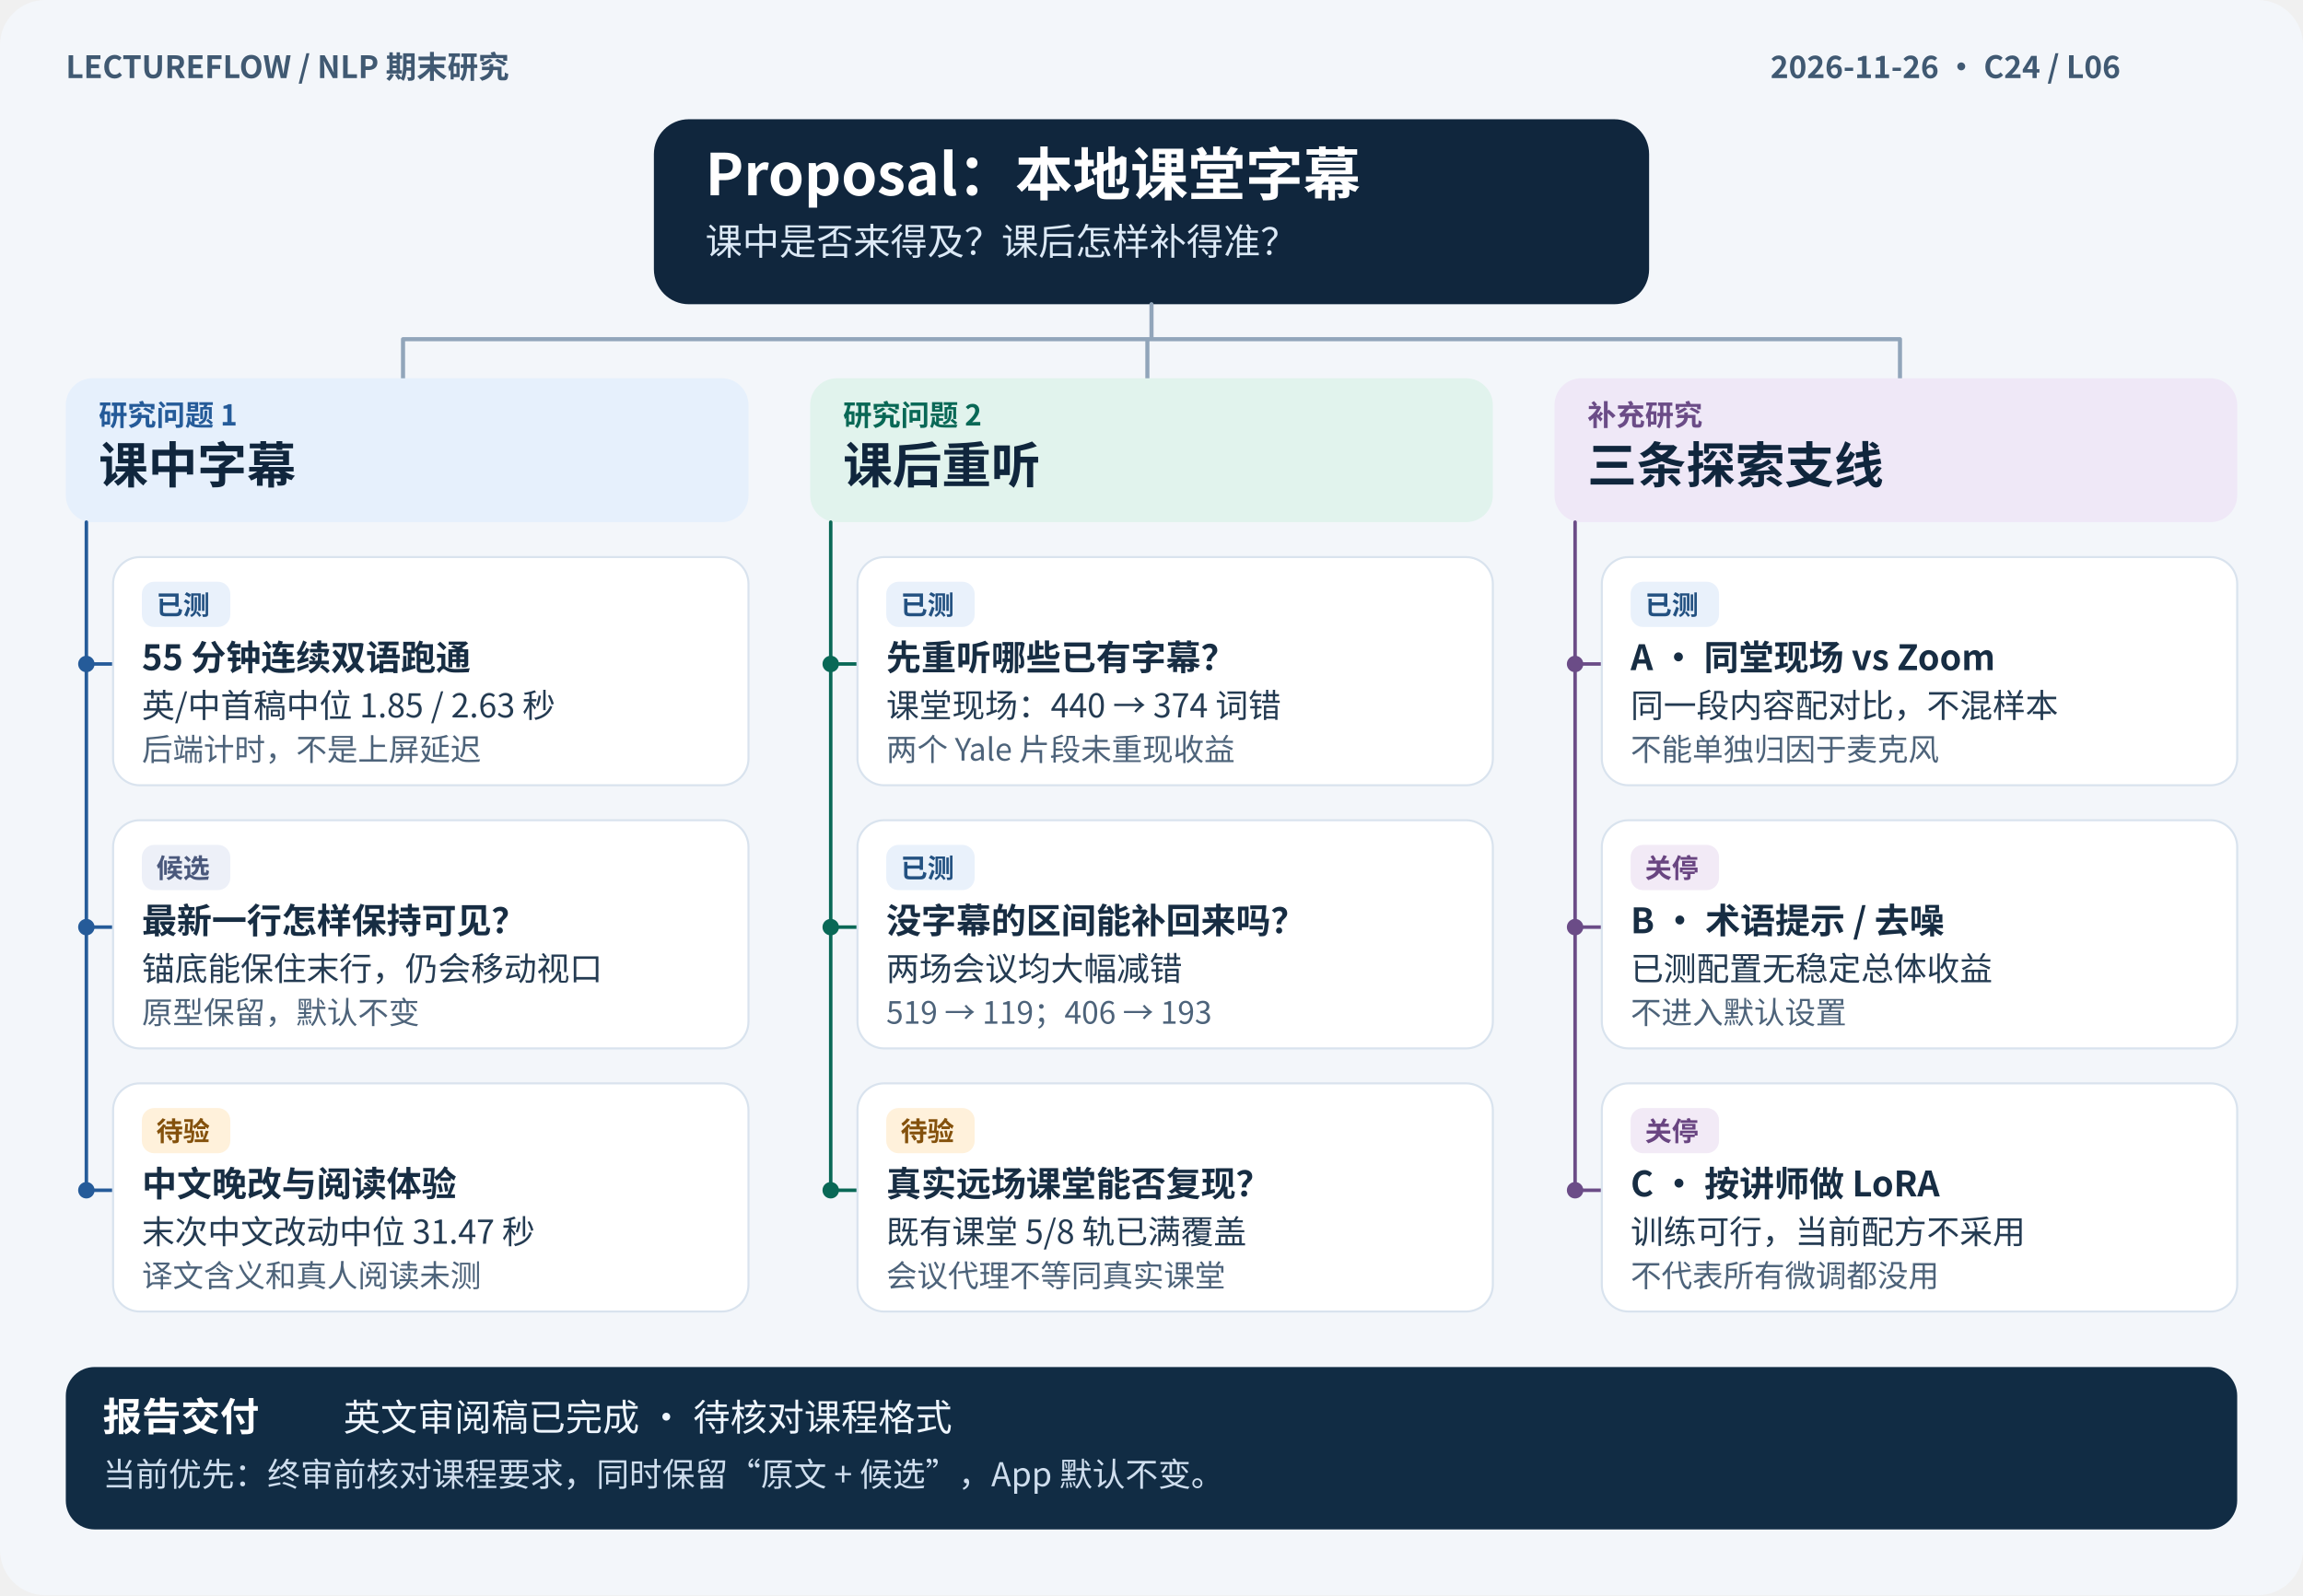
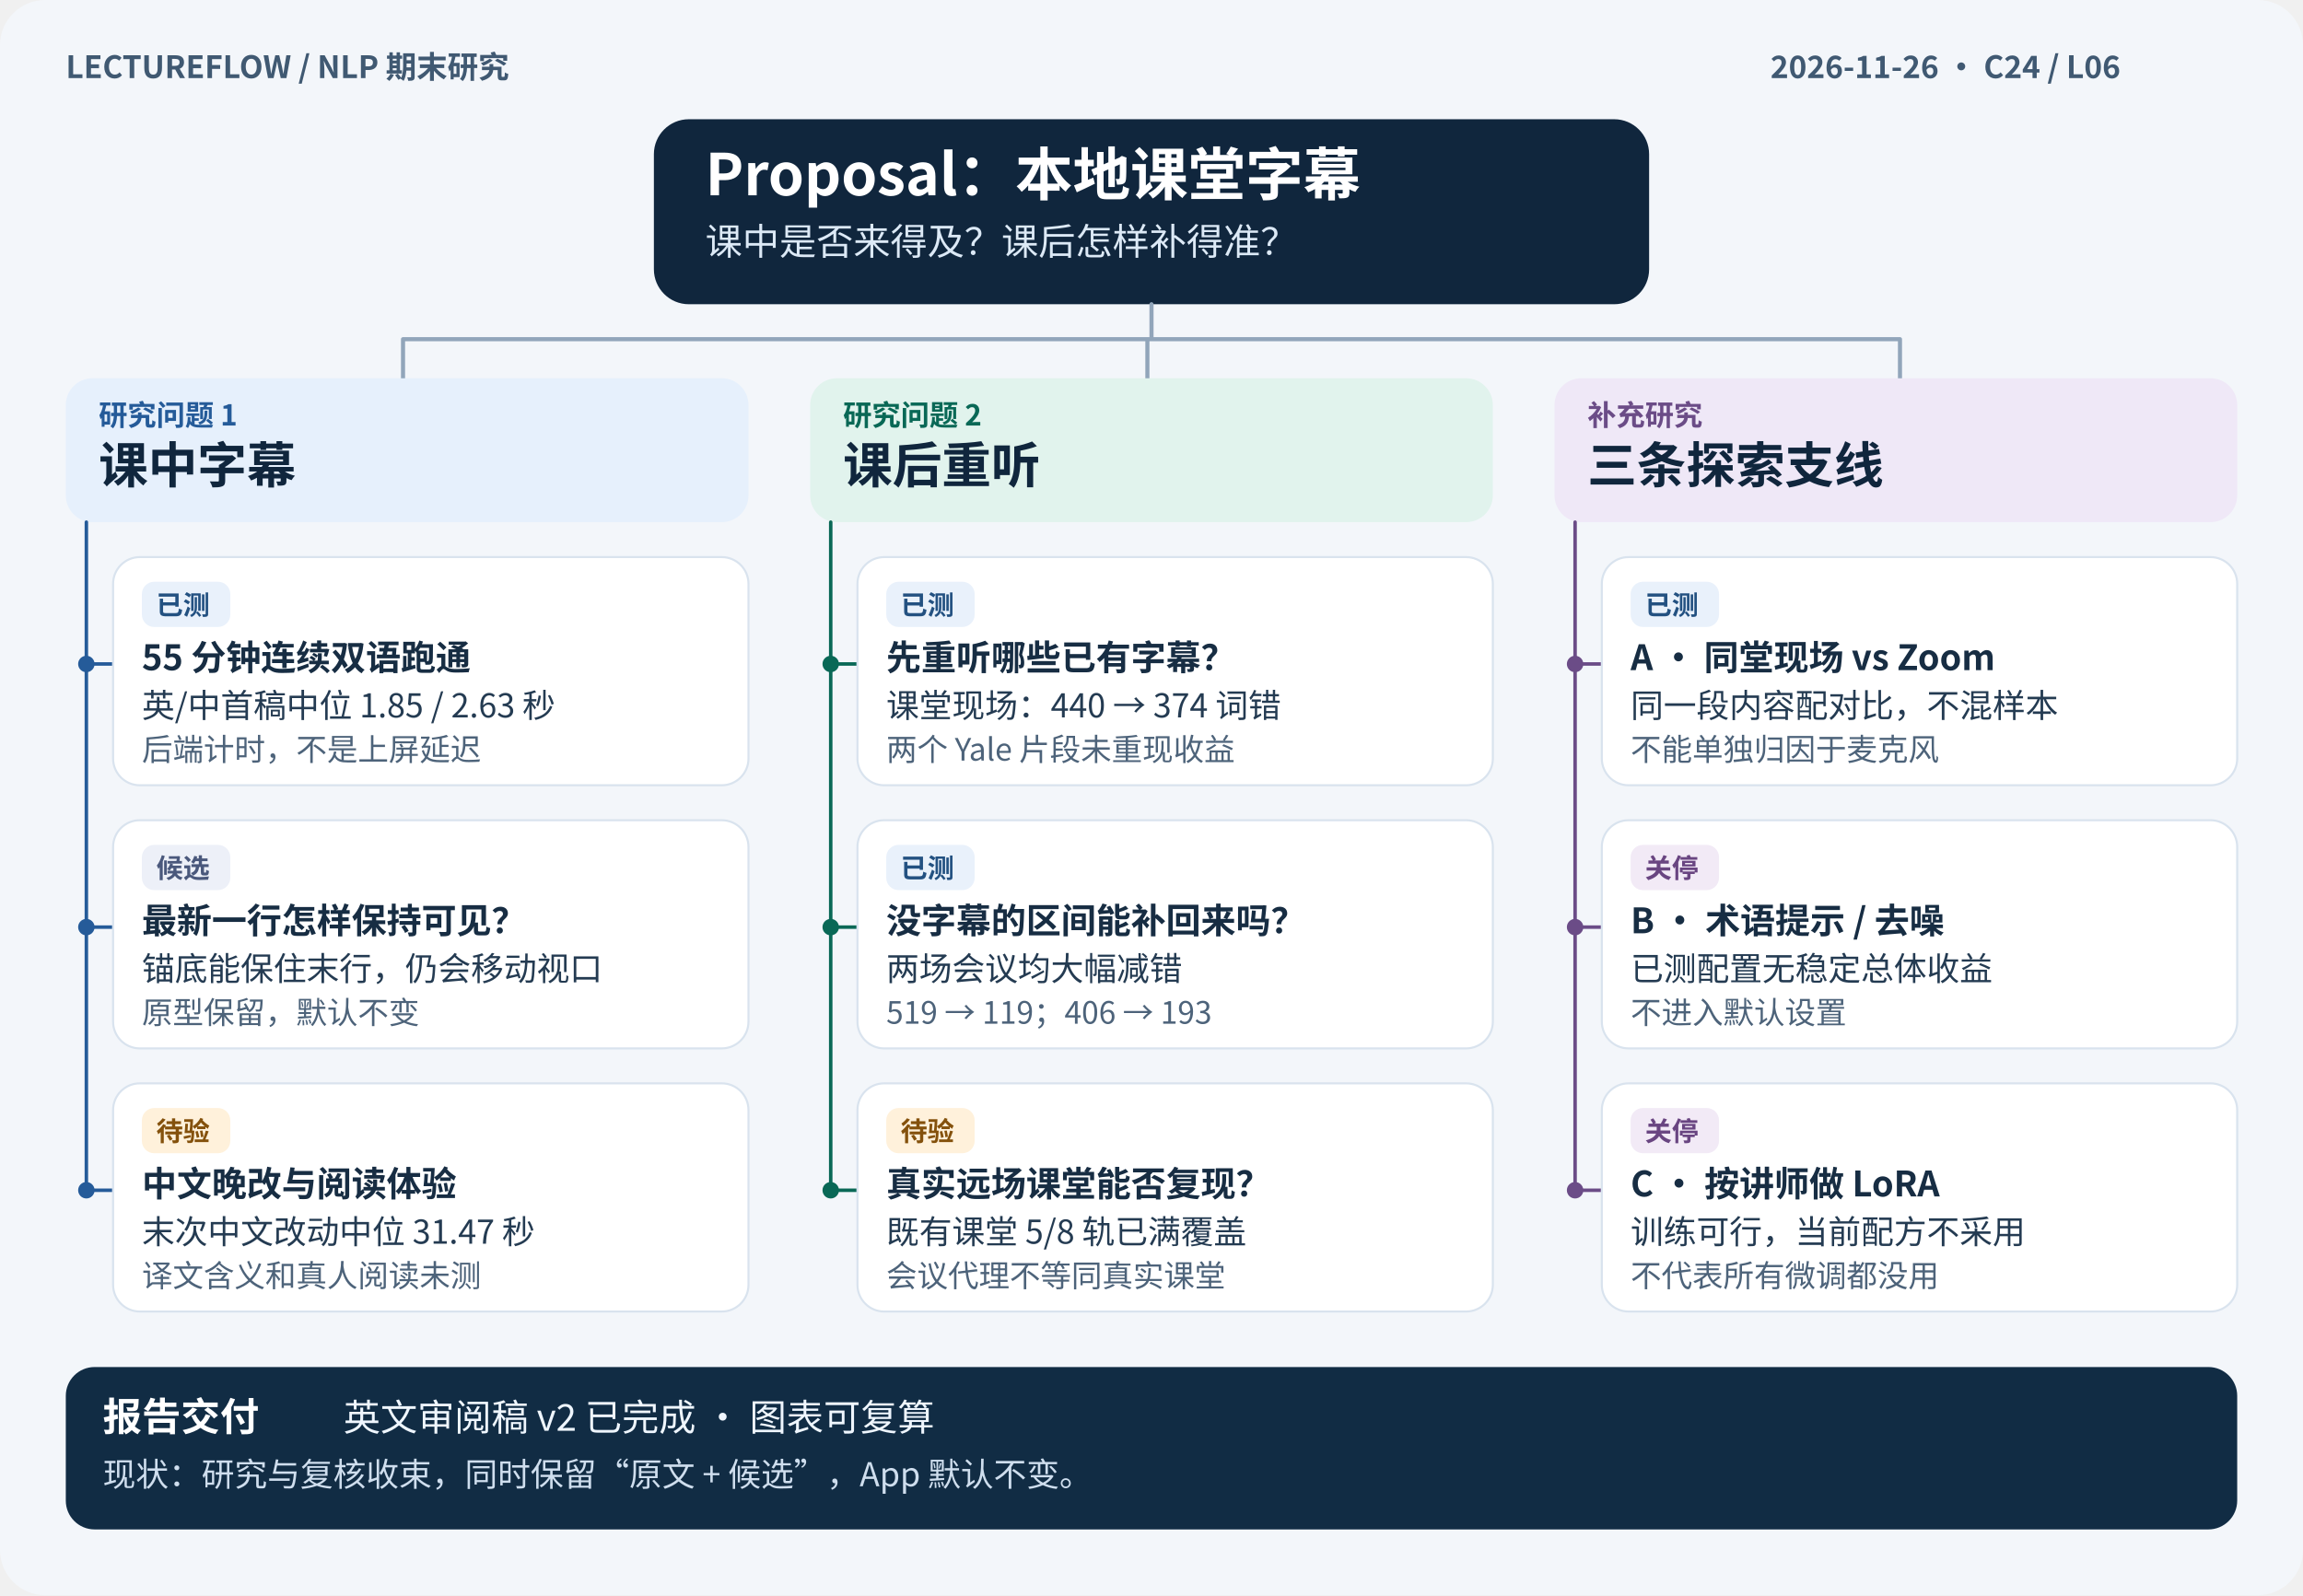
<svg xmlns="http://www.w3.org/2000/svg" width="1120" height="776" viewBox="0 0 1120 776" role="img" aria-labelledby="title desc">
  <g font-family="-apple-system,BlinkMacSystemFont,PingFang SC,Noto Sans CJK SC,Microsoft YaHei,sans-serif">
    <rect x="0" y="0" width="1120" height="776" rx="22" fill="#f3f6fa" stroke="none" />
    <text x="32" y="38" font-size="15" fill="#405972" font-weight="700">LECTUREFLOW   /   NLP 期末研究</text>
    <text x="861" y="38" font-size="15" fill="#405972" font-weight="600">2026-11-26  ·  C24 / L06</text>
    <rect x="318" y="58" width="484" height="90" rx="17" fill="#10263d" stroke="none" />
    <text x="343" y="95" font-size="28" fill="#ffffff" font-weight="700">Proposal：本地课堂字幕</text>
    <text x="343" y="124" font-size="18" fill="#dce9f6" font-weight="400">课中是否来得及？课后怎样补得准？</text>
    <path d="M560 148V165 M196 184V165H924V184 M558 165V184" fill="none" stroke="#91a5ba" stroke-width="2" stroke-linecap="round" stroke-linejoin="round" />
    <rect x="32" y="184" width="332" height="70" rx="13" fill="#e6f0fc" stroke="none" />
    <text x="48" y="207" font-size="14" fill="#255b99" font-weight="700">研究问题 1</text>
    <text x="48" y="235" font-size="24" fill="#10263d" font-weight="700">课中字幕</text>
    <path d="M42 254V579" fill="none" stroke="#255b99" stroke-width="1.7" stroke-linecap="round" stroke-linejoin="round" />
    <path d="M42 323H55" fill="none" stroke="#255b99" stroke-width="1.7" stroke-linecap="round" stroke-linejoin="round" />
    <circle cx="42" cy="323" r="4" fill="#255b99" />
    <rect x="55" y="271" width="309" height="111" rx="13" fill="#ffffff" stroke="#d9e3ee" />
    <rect x="69" y="283" width="43" height="22" rx="6" fill="#e9f1fb" stroke="none" />
    <text x="76" y="299" font-size="13" fill="#235181" font-weight="700">已测</text>
    <text x="69" y="326" font-size="17" fill="#172d43" font-weight="700">55 分钟连续双语跑通</text>
    <text x="69" y="349" font-size="16" fill="#243b52" font-weight="500">英/中首稿中位 1.85 / 2.63 秒</text>
    <text x="69" y="370" font-size="15" fill="#4d637a" font-weight="400">后端计时，不是上屏延迟</text>
    <path d="M42 451H55" fill="none" stroke="#255b99" stroke-width="1.7" stroke-linecap="round" stroke-linejoin="round" />
    <circle cx="42" cy="451" r="4" fill="#255b99" />
    <rect x="55" y="399" width="309" height="111" rx="13" fill="#ffffff" stroke="#d9e3ee" />
    <rect x="69" y="411" width="43" height="22" rx="6" fill="#edf0f8" stroke="none" />
    <text x="76" y="427" font-size="13" fill="#4a587c" font-weight="700">候选</text>
    <text x="69" y="454" font-size="17" fill="#172d43" font-weight="700">最新一行怎样保持可见？</text>
    <text x="69" y="477" font-size="16" fill="#243b52" font-weight="500">锚底能保住末行，仍会移动视口</text>
    <text x="69" y="498" font-size="15" fill="#4d637a" font-weight="400">原型保留，默认不变</text>
    <path d="M42 579H55" fill="none" stroke="#255b99" stroke-width="1.7" stroke-linecap="round" stroke-linejoin="round" />
    <circle cx="42" cy="579" r="4" fill="#255b99" />
    <rect x="55" y="527" width="309" height="111" rx="13" fill="#ffffff" stroke="#d9e3ee" />
    <rect x="69" y="539" width="43" height="22" rx="6" fill="#fff1db" stroke="none" />
    <text x="76" y="555" font-size="13" fill="#84510c" font-weight="700">待验</text>
    <text x="69" y="582" font-size="17" fill="#172d43" font-weight="700">中文晚改与阅读体验</text>
    <text x="69" y="605" font-size="16" fill="#243b52" font-weight="500">末次中文改动中位 31.47 秒</text>
    <text x="69" y="626" font-size="15" fill="#4d637a" font-weight="400">译文含义和真人阅读未测</text>
    <rect x="394" y="184" width="332" height="70" rx="13" fill="#e1f3ed" stroke="none" />
    <text x="410" y="207" font-size="14" fill="#096856" font-weight="700">研究问题 2</text>
    <text x="410" y="235" font-size="24" fill="#10263d" font-weight="700">课后重听</text>
    <path d="M404 254V579" fill="none" stroke="#096856" stroke-width="1.7" stroke-linecap="round" stroke-linejoin="round" />
    <path d="M404 323H417" fill="none" stroke="#096856" stroke-width="1.7" stroke-linecap="round" stroke-linejoin="round" />
    <circle cx="404" cy="323" r="4" fill="#096856" />
    <rect x="417" y="271" width="309" height="111" rx="13" fill="#ffffff" stroke="#d9e3ee" />
    <rect x="431" y="283" width="43" height="22" rx="6" fill="#e9f1fb" stroke="none" />
    <text x="438" y="299" font-size="13" fill="#235181" font-weight="700">已测</text>
    <text x="431" y="326" font-size="17" fill="#172d43" font-weight="700">先重听哪些已有字幕？</text>
    <text x="431" y="349" font-size="16" fill="#243b52" font-weight="500">课堂现场：440 → 374 词错</text>
    <text x="431" y="370" font-size="15" fill="#4d637a" font-weight="400">两个 Yale 片段未重现收益</text>
    <path d="M404 451H417" fill="none" stroke="#096856" stroke-width="1.7" stroke-linecap="round" stroke-linejoin="round" />
    <circle cx="404" cy="451" r="4" fill="#096856" />
    <rect x="417" y="399" width="309" height="111" rx="13" fill="#ffffff" stroke="#d9e3ee" />
    <rect x="431" y="411" width="43" height="22" rx="6" fill="#e9f1fb" stroke="none" />
    <text x="438" y="427" font-size="13" fill="#235181" font-weight="700">已测</text>
    <text x="431" y="454" font-size="17" fill="#172d43" font-weight="700">没字幕的区间能补回来吗？</text>
    <text x="431" y="477" font-size="16" fill="#243b52" font-weight="500">两场会议均大幅减错</text>
    <text x="431" y="498" font-size="15" fill="#4d637a" font-weight="400">519 → 119；406 → 193</text>
    <path d="M404 579H417" fill="none" stroke="#096856" stroke-width="1.7" stroke-linecap="round" stroke-linejoin="round" />
    <circle cx="404" cy="579" r="4" fill="#096856" />
    <rect x="417" y="527" width="309" height="111" rx="13" fill="#ffffff" stroke="#d9e3ee" />
    <rect x="431" y="539" width="43" height="22" rx="6" fill="#fff1db" stroke="none" />
    <text x="438" y="555" font-size="13" fill="#84510c" font-weight="700">待验</text>
    <text x="431" y="582" font-size="17" fill="#172d43" font-weight="700">真实远场课堂能否复现？</text>
    <text x="431" y="605" font-size="16" fill="#243b52" font-weight="500">既有课堂 5/8 轨已满覆盖</text>
    <text x="431" y="626" font-size="15" fill="#4d637a" font-weight="400">会议代理不等同真实课堂</text>
    <rect x="756" y="184" width="332" height="70" rx="13" fill="#efe8f7" stroke="none" />
    <text x="772" y="207" font-size="14" fill="#6b4c87" font-weight="700">补充研究</text>
    <text x="772" y="235" font-size="24" fill="#10263d" font-weight="700">三条探索支线</text>
    <path d="M766 254V579" fill="none" stroke="#6b4c87" stroke-width="1.7" stroke-linecap="round" stroke-linejoin="round" />
    <path d="M766 323H779" fill="none" stroke="#6b4c87" stroke-width="1.7" stroke-linecap="round" stroke-linejoin="round" />
    <circle cx="766" cy="323" r="4" fill="#6b4c87" />
    <rect x="779" y="271" width="309" height="111" rx="13" fill="#ffffff" stroke="#d9e3ee" />
    <rect x="793" y="283" width="43" height="22" rx="6" fill="#e9f1fb" stroke="none" />
    <text x="800" y="299" font-size="13" fill="#235181" font-weight="700">已测</text>
    <text x="793" y="326" font-size="17" fill="#172d43" font-weight="700">A · 同堂现场 vs Zoom</text>
    <text x="793" y="349" font-size="16" fill="#243b52" font-weight="500">同一段内容配对比，不混样本</text>
    <text x="793" y="370" font-size="15" fill="#4d637a" font-weight="400">不能单独归因于麦克风</text>
    <path d="M766 451H779" fill="none" stroke="#6b4c87" stroke-width="1.7" stroke-linecap="round" stroke-linejoin="round" />
    <circle cx="766" cy="451" r="4" fill="#6b4c87" />
    <rect x="779" y="399" width="309" height="111" rx="13" fill="#ffffff" stroke="#d9e3ee" />
    <rect x="793" y="411" width="43" height="22" rx="6" fill="#f2eaf6" stroke="none" />
    <text x="800" y="427" font-size="13" fill="#694581" font-weight="700">关停</text>
    <text x="793" y="454" font-size="17" fill="#172d43" font-weight="700">B · 术语提示 / 去噪</text>
    <text x="793" y="477" font-size="16" fill="#243b52" font-weight="500">已测配置无稳定总体收益</text>
    <text x="793" y="498" font-size="15" fill="#4d637a" font-weight="400">不进入默认设置</text>
    <path d="M766 579H779" fill="none" stroke="#6b4c87" stroke-width="1.7" stroke-linecap="round" stroke-linejoin="round" />
    <circle cx="766" cy="579" r="4" fill="#6b4c87" />
    <rect x="779" y="527" width="309" height="111" rx="13" fill="#ffffff" stroke="#d9e3ee" />
    <rect x="793" y="539" width="43" height="22" rx="6" fill="#f2eaf6" stroke="none" />
    <text x="800" y="555" font-size="13" fill="#694581" font-weight="700">关停</text>
    <text x="793" y="582" font-size="17" fill="#172d43" font-weight="700">C · 按讲师做 LoRA</text>
    <text x="793" y="605" font-size="16" fill="#243b52" font-weight="500">训练可行，当前配方不采用</text>
    <text x="793" y="626" font-size="15" fill="#4d637a" font-weight="400">不代表所有微调都没用</text>
    <rect x="32" y="665" width="1056" height="79" rx="14" fill="#112c44" stroke="none" />
    <text x="50" y="696" font-size="19" fill="#ffffff" font-weight="700">报告交付</text>
-     <text x="167" y="696" font-size="18" fill="#eff6fe" font-weight="500">英文审阅稿已完成 · 待核对课程格式</text>
-     <text x="50" y="723" font-size="16" fill="#cfdeee" font-weight="400">当前优先：终审前核对课程要求，同时保留“原文 + 候选”，App 默认不变。</text>
+     <text x="167" y="696" font-size="18" fill="#eff6fe" font-weight="500">英文审阅稿 v2 已完成 · 图表可复算</text>
+     <text x="50" y="723" font-size="16" fill="#cfdeee" font-weight="400">现状：研究与复核收束，同时保留“原文 + 候选”，App 默认不变。</text>
  </g>
</svg>
